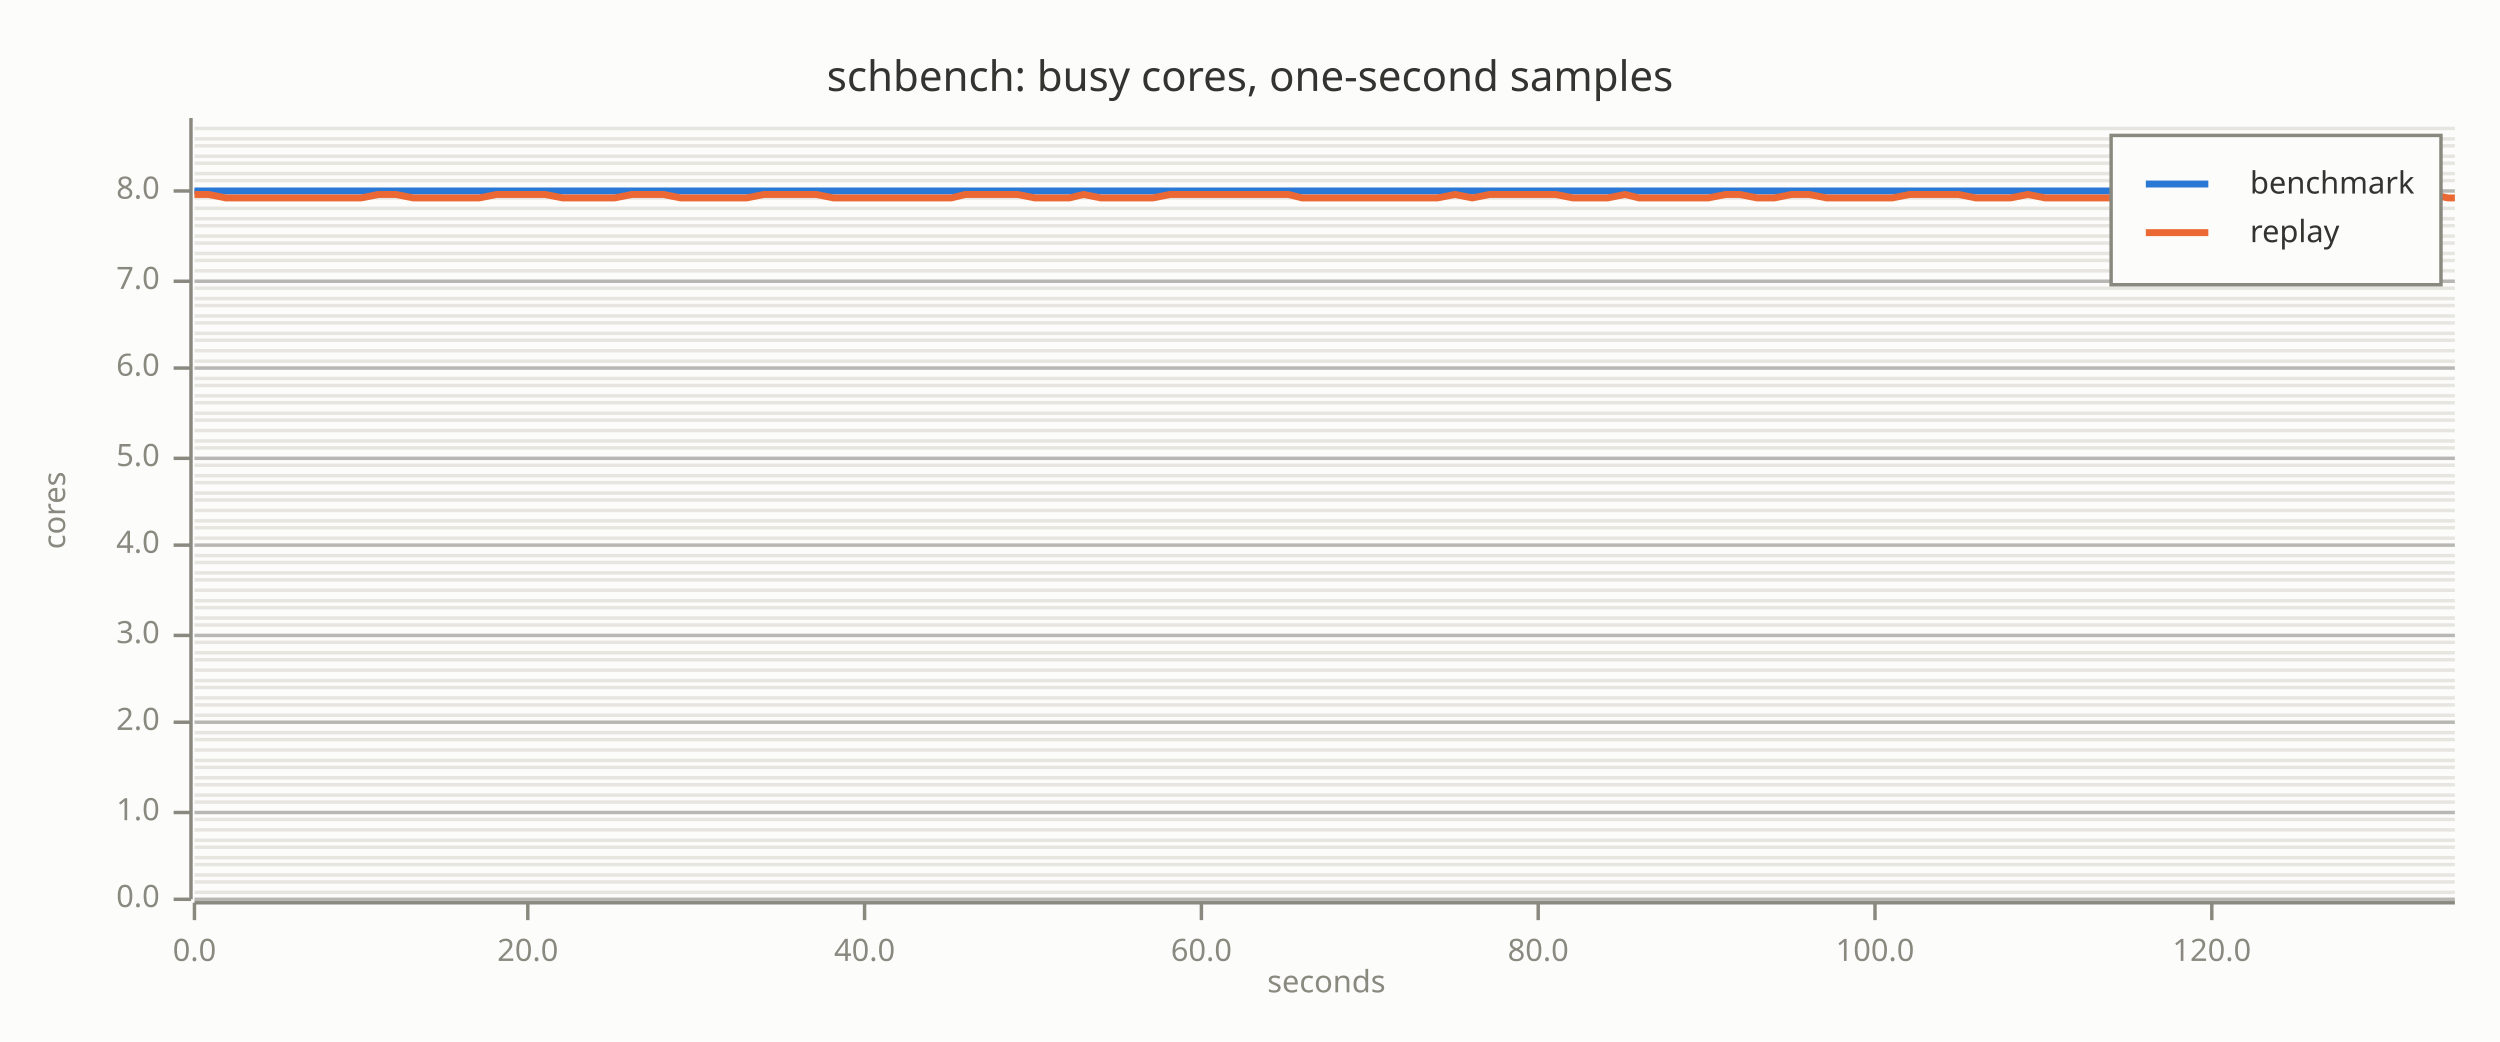
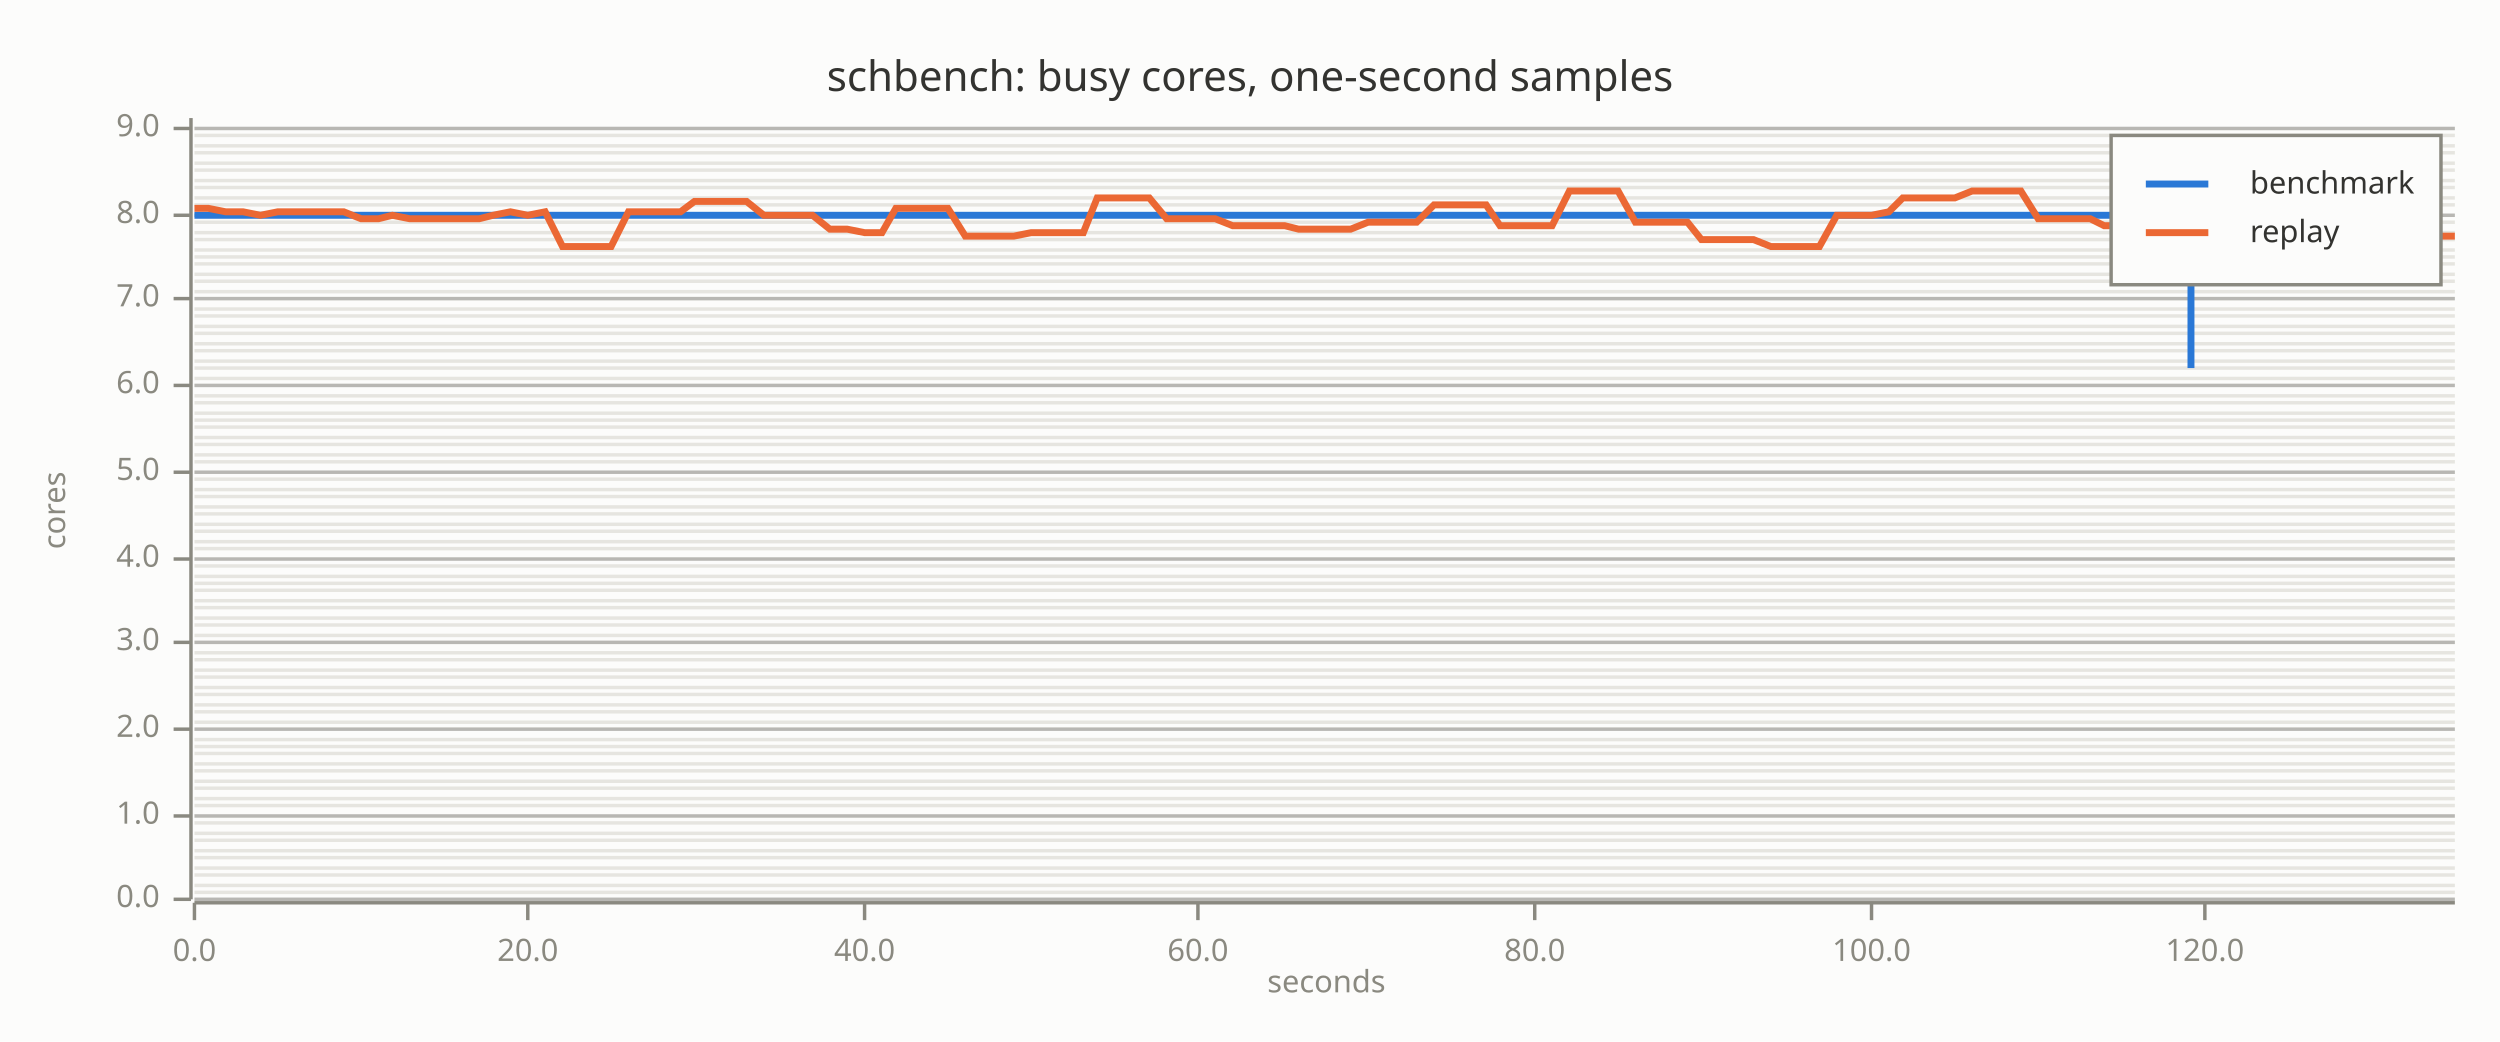
<svg xmlns="http://www.w3.org/2000/svg" width="720" height="300" viewBox="0 0 720 300">
  <rect x="0" y="0" width="720" height="300" opacity="1" fill="#FCFCFB" stroke="none" />
  <text x="360" y="17" dy="0.76em" text-anchor="middle" font-family="sans-serif" font-size="12.097" opacity="1" fill="#333330">
schbench: busy cores, one-second samples
</text>
  <line opacity="1" stroke="#E6E5E0" stroke-width="1" x1="56" y1="259" x2="707" y2="259" />
  <line opacity="1" stroke="#E6E5E0" stroke-width="1" x1="56" y1="257" x2="707" y2="257" />
-   <line opacity="1" stroke="#E6E5E0" stroke-width="1" x1="56" y1="254" x2="707" y2="254" />
+   <line opacity="1" stroke="#E6E5E0" stroke-width="1" x1="56" y1="255" x2="707" y2="255" />
  <line opacity="1" stroke="#E6E5E0" stroke-width="1" x1="56" y1="252" x2="707" y2="252" />
-   <line opacity="1" stroke="#E6E5E0" stroke-width="1" x1="56" y1="249" x2="707" y2="249" />
+   <line opacity="1" stroke="#E6E5E0" stroke-width="1" x1="56" y1="250" x2="707" y2="250" />
  <line opacity="1" stroke="#E6E5E0" stroke-width="1" x1="56" y1="247" x2="707" y2="247" />
-   <line opacity="1" stroke="#E6E5E0" stroke-width="1" x1="56" y1="244" x2="707" y2="244" />
+   <line opacity="1" stroke="#E6E5E0" stroke-width="1" x1="56" y1="245" x2="707" y2="245" />
  <line opacity="1" stroke="#E6E5E0" stroke-width="1" x1="56" y1="242" x2="707" y2="242" />
-   <line opacity="1" stroke="#E6E5E0" stroke-width="1" x1="56" y1="239" x2="707" y2="239" />
-   <line opacity="1" stroke="#E6E5E0" stroke-width="1" x1="56" y1="236" x2="707" y2="236" />
-   <line opacity="1" stroke="#E6E5E0" stroke-width="1" x1="56" y1="234" x2="707" y2="234" />
-   <line opacity="1" stroke="#E6E5E0" stroke-width="1" x1="56" y1="231" x2="707" y2="231" />
-   <line opacity="1" stroke="#E6E5E0" stroke-width="1" x1="56" y1="229" x2="707" y2="229" />
-   <line opacity="1" stroke="#E6E5E0" stroke-width="1" x1="56" y1="226" x2="707" y2="226" />
-   <line opacity="1" stroke="#E6E5E0" stroke-width="1" x1="56" y1="224" x2="707" y2="224" />
-   <line opacity="1" stroke="#E6E5E0" stroke-width="1" x1="56" y1="221" x2="707" y2="221" />
-   <line opacity="1" stroke="#E6E5E0" stroke-width="1" x1="56" y1="219" x2="707" y2="219" />
-   <line opacity="1" stroke="#E6E5E0" stroke-width="1" x1="56" y1="216" x2="707" y2="216" />
+   <line opacity="1" stroke="#E6E5E0" stroke-width="1" x1="56" y1="240" x2="707" y2="240" />
+   <line opacity="1" stroke="#E6E5E0" stroke-width="1" x1="56" y1="237" x2="707" y2="237" />
+   <line opacity="1" stroke="#E6E5E0" stroke-width="1" x1="56" y1="235" x2="707" y2="235" />
+   <line opacity="1" stroke="#E6E5E0" stroke-width="1" x1="56" y1="232" x2="707" y2="232" />
+   <line opacity="1" stroke="#E6E5E0" stroke-width="1" x1="56" y1="230" x2="707" y2="230" />
+   <line opacity="1" stroke="#E6E5E0" stroke-width="1" x1="56" y1="227" x2="707" y2="227" />
+   <line opacity="1" stroke="#E6E5E0" stroke-width="1" x1="56" y1="225" x2="707" y2="225" />
+   <line opacity="1" stroke="#E6E5E0" stroke-width="1" x1="56" y1="222" x2="707" y2="222" />
+   <line opacity="1" stroke="#E6E5E0" stroke-width="1" x1="56" y1="220" x2="707" y2="220" />
+   <line opacity="1" stroke="#E6E5E0" stroke-width="1" x1="56" y1="217" x2="707" y2="217" />
+   <line opacity="1" stroke="#E6E5E0" stroke-width="1" x1="56" y1="215" x2="707" y2="215" />
  <line opacity="1" stroke="#E6E5E0" stroke-width="1" x1="56" y1="213" x2="707" y2="213" />
-   <line opacity="1" stroke="#E6E5E0" stroke-width="1" x1="56" y1="211" x2="707" y2="211" />
+   <line opacity="1" stroke="#E6E5E0" stroke-width="1" x1="56" y1="210" x2="707" y2="210" />
  <line opacity="1" stroke="#E6E5E0" stroke-width="1" x1="56" y1="208" x2="707" y2="208" />
-   <line opacity="1" stroke="#E6E5E0" stroke-width="1" x1="56" y1="206" x2="707" y2="206" />
+   <line opacity="1" stroke="#E6E5E0" stroke-width="1" x1="56" y1="205" x2="707" y2="205" />
  <line opacity="1" stroke="#E6E5E0" stroke-width="1" x1="56" y1="203" x2="707" y2="203" />
-   <line opacity="1" stroke="#E6E5E0" stroke-width="1" x1="56" y1="201" x2="707" y2="201" />
+   <line opacity="1" stroke="#E6E5E0" stroke-width="1" x1="56" y1="200" x2="707" y2="200" />
  <line opacity="1" stroke="#E6E5E0" stroke-width="1" x1="56" y1="198" x2="707" y2="198" />
-   <line opacity="1" stroke="#E6E5E0" stroke-width="1" x1="56" y1="196" x2="707" y2="196" />
+   <line opacity="1" stroke="#E6E5E0" stroke-width="1" x1="56" y1="195" x2="707" y2="195" />
  <line opacity="1" stroke="#E6E5E0" stroke-width="1" x1="56" y1="193" x2="707" y2="193" />
  <line opacity="1" stroke="#E6E5E0" stroke-width="1" x1="56" y1="190" x2="707" y2="190" />
  <line opacity="1" stroke="#E6E5E0" stroke-width="1" x1="56" y1="188" x2="707" y2="188" />
  <line opacity="1" stroke="#E6E5E0" stroke-width="1" x1="56" y1="185" x2="707" y2="185" />
  <line opacity="1" stroke="#E6E5E0" stroke-width="1" x1="56" y1="183" x2="707" y2="183" />
  <line opacity="1" stroke="#E6E5E0" stroke-width="1" x1="56" y1="180" x2="707" y2="180" />
  <line opacity="1" stroke="#E6E5E0" stroke-width="1" x1="56" y1="178" x2="707" y2="178" />
  <line opacity="1" stroke="#E6E5E0" stroke-width="1" x1="56" y1="175" x2="707" y2="175" />
  <line opacity="1" stroke="#E6E5E0" stroke-width="1" x1="56" y1="173" x2="707" y2="173" />
  <line opacity="1" stroke="#E6E5E0" stroke-width="1" x1="56" y1="170" x2="707" y2="170" />
-   <line opacity="1" stroke="#E6E5E0" stroke-width="1" x1="56" y1="167" x2="707" y2="167" />
-   <line opacity="1" stroke="#E6E5E0" stroke-width="1" x1="56" y1="165" x2="707" y2="165" />
-   <line opacity="1" stroke="#E6E5E0" stroke-width="1" x1="56" y1="162" x2="707" y2="162" />
-   <line opacity="1" stroke="#E6E5E0" stroke-width="1" x1="56" y1="160" x2="707" y2="160" />
-   <line opacity="1" stroke="#E6E5E0" stroke-width="1" x1="56" y1="157" x2="707" y2="157" />
-   <line opacity="1" stroke="#E6E5E0" stroke-width="1" x1="56" y1="155" x2="707" y2="155" />
-   <line opacity="1" stroke="#E6E5E0" stroke-width="1" x1="56" y1="152" x2="707" y2="152" />
-   <line opacity="1" stroke="#E6E5E0" stroke-width="1" x1="56" y1="150" x2="707" y2="150" />
-   <line opacity="1" stroke="#E6E5E0" stroke-width="1" x1="56" y1="147" x2="707" y2="147" />
-   <line opacity="1" stroke="#E6E5E0" stroke-width="1" x1="56" y1="144" x2="707" y2="144" />
-   <line opacity="1" stroke="#E6E5E0" stroke-width="1" x1="56" y1="142" x2="707" y2="142" />
-   <line opacity="1" stroke="#E6E5E0" stroke-width="1" x1="56" y1="139" x2="707" y2="139" />
-   <line opacity="1" stroke="#E6E5E0" stroke-width="1" x1="56" y1="137" x2="707" y2="137" />
-   <line opacity="1" stroke="#E6E5E0" stroke-width="1" x1="56" y1="134" x2="707" y2="134" />
-   <line opacity="1" stroke="#E6E5E0" stroke-width="1" x1="56" y1="132" x2="707" y2="132" />
-   <line opacity="1" stroke="#E6E5E0" stroke-width="1" x1="56" y1="129" x2="707" y2="129" />
-   <line opacity="1" stroke="#E6E5E0" stroke-width="1" x1="56" y1="127" x2="707" y2="127" />
-   <line opacity="1" stroke="#E6E5E0" stroke-width="1" x1="56" y1="124" x2="707" y2="124" />
+   <line opacity="1" stroke="#E6E5E0" stroke-width="1" x1="56" y1="168" x2="707" y2="168" />
+   <line opacity="1" stroke="#E6E5E0" stroke-width="1" x1="56" y1="166" x2="707" y2="166" />
+   <line opacity="1" stroke="#E6E5E0" stroke-width="1" x1="56" y1="163" x2="707" y2="163" />
+   <line opacity="1" stroke="#E6E5E0" stroke-width="1" x1="56" y1="161" x2="707" y2="161" />
+   <line opacity="1" stroke="#E6E5E0" stroke-width="1" x1="56" y1="158" x2="707" y2="158" />
+   <line opacity="1" stroke="#E6E5E0" stroke-width="1" x1="56" y1="156" x2="707" y2="156" />
+   <line opacity="1" stroke="#E6E5E0" stroke-width="1" x1="56" y1="153" x2="707" y2="153" />
+   <line opacity="1" stroke="#E6E5E0" stroke-width="1" x1="56" y1="151" x2="707" y2="151" />
+   <line opacity="1" stroke="#E6E5E0" stroke-width="1" x1="56" y1="148" x2="707" y2="148" />
+   <line opacity="1" stroke="#E6E5E0" stroke-width="1" x1="56" y1="146" x2="707" y2="146" />
+   <line opacity="1" stroke="#E6E5E0" stroke-width="1" x1="56" y1="143" x2="707" y2="143" />
+   <line opacity="1" stroke="#E6E5E0" stroke-width="1" x1="56" y1="141" x2="707" y2="141" />
+   <line opacity="1" stroke="#E6E5E0" stroke-width="1" x1="56" y1="138" x2="707" y2="138" />
+   <line opacity="1" stroke="#E6E5E0" stroke-width="1" x1="56" y1="136" x2="707" y2="136" />
+   <line opacity="1" stroke="#E6E5E0" stroke-width="1" x1="56" y1="133" x2="707" y2="133" />
+   <line opacity="1" stroke="#E6E5E0" stroke-width="1" x1="56" y1="131" x2="707" y2="131" />
+   <line opacity="1" stroke="#E6E5E0" stroke-width="1" x1="56" y1="128" x2="707" y2="128" />
+   <line opacity="1" stroke="#E6E5E0" stroke-width="1" x1="56" y1="126" x2="707" y2="126" />
+   <line opacity="1" stroke="#E6E5E0" stroke-width="1" x1="56" y1="123" x2="707" y2="123" />
  <line opacity="1" stroke="#E6E5E0" stroke-width="1" x1="56" y1="121" x2="707" y2="121" />
  <line opacity="1" stroke="#E6E5E0" stroke-width="1" x1="56" y1="119" x2="707" y2="119" />
  <line opacity="1" stroke="#E6E5E0" stroke-width="1" x1="56" y1="116" x2="707" y2="116" />
  <line opacity="1" stroke="#E6E5E0" stroke-width="1" x1="56" y1="114" x2="707" y2="114" />
  <line opacity="1" stroke="#E6E5E0" stroke-width="1" x1="56" y1="111" x2="707" y2="111" />
  <line opacity="1" stroke="#E6E5E0" stroke-width="1" x1="56" y1="109" x2="707" y2="109" />
  <line opacity="1" stroke="#E6E5E0" stroke-width="1" x1="56" y1="106" x2="707" y2="106" />
  <line opacity="1" stroke="#E6E5E0" stroke-width="1" x1="56" y1="104" x2="707" y2="104" />
  <line opacity="1" stroke="#E6E5E0" stroke-width="1" x1="56" y1="101" x2="707" y2="101" />
-   <line opacity="1" stroke="#E6E5E0" stroke-width="1" x1="56" y1="98" x2="707" y2="98" />
+   <line opacity="1" stroke="#E6E5E0" stroke-width="1" x1="56" y1="99" x2="707" y2="99" />
  <line opacity="1" stroke="#E6E5E0" stroke-width="1" x1="56" y1="96" x2="707" y2="96" />
-   <line opacity="1" stroke="#E6E5E0" stroke-width="1" x1="56" y1="93" x2="707" y2="93" />
+   <line opacity="1" stroke="#E6E5E0" stroke-width="1" x1="56" y1="94" x2="707" y2="94" />
  <line opacity="1" stroke="#E6E5E0" stroke-width="1" x1="56" y1="91" x2="707" y2="91" />
-   <line opacity="1" stroke="#E6E5E0" stroke-width="1" x1="56" y1="88" x2="707" y2="88" />
+   <line opacity="1" stroke="#E6E5E0" stroke-width="1" x1="56" y1="89" x2="707" y2="89" />
  <line opacity="1" stroke="#E6E5E0" stroke-width="1" x1="56" y1="86" x2="707" y2="86" />
-   <line opacity="1" stroke="#E6E5E0" stroke-width="1" x1="56" y1="83" x2="707" y2="83" />
+   <line opacity="1" stroke="#E6E5E0" stroke-width="1" x1="56" y1="84" x2="707" y2="84" />
  <line opacity="1" stroke="#E6E5E0" stroke-width="1" x1="56" y1="81" x2="707" y2="81" />
-   <line opacity="1" stroke="#E6E5E0" stroke-width="1" x1="56" y1="78" x2="707" y2="78" />
-   <line opacity="1" stroke="#E6E5E0" stroke-width="1" x1="56" y1="75" x2="707" y2="75" />
-   <line opacity="1" stroke="#E6E5E0" stroke-width="1" x1="56" y1="73" x2="707" y2="73" />
-   <line opacity="1" stroke="#E6E5E0" stroke-width="1" x1="56" y1="70" x2="707" y2="70" />
-   <line opacity="1" stroke="#E6E5E0" stroke-width="1" x1="56" y1="68" x2="707" y2="68" />
-   <line opacity="1" stroke="#E6E5E0" stroke-width="1" x1="56" y1="65" x2="707" y2="65" />
-   <line opacity="1" stroke="#E6E5E0" stroke-width="1" x1="56" y1="63" x2="707" y2="63" />
-   <line opacity="1" stroke="#E6E5E0" stroke-width="1" x1="56" y1="60" x2="707" y2="60" />
+   <line opacity="1" stroke="#E6E5E0" stroke-width="1" x1="56" y1="79" x2="707" y2="79" />
+   <line opacity="1" stroke="#E6E5E0" stroke-width="1" x1="56" y1="76" x2="707" y2="76" />
+   <line opacity="1" stroke="#E6E5E0" stroke-width="1" x1="56" y1="74" x2="707" y2="74" />
+   <line opacity="1" stroke="#E6E5E0" stroke-width="1" x1="56" y1="72" x2="707" y2="72" />
+   <line opacity="1" stroke="#E6E5E0" stroke-width="1" x1="56" y1="69" x2="707" y2="69" />
+   <line opacity="1" stroke="#E6E5E0" stroke-width="1" x1="56" y1="67" x2="707" y2="67" />
+   <line opacity="1" stroke="#E6E5E0" stroke-width="1" x1="56" y1="64" x2="707" y2="64" />
+   <line opacity="1" stroke="#E6E5E0" stroke-width="1" x1="56" y1="62" x2="707" y2="62" />
+   <line opacity="1" stroke="#E6E5E0" stroke-width="1" x1="56" y1="59" x2="707" y2="59" />
  <line opacity="1" stroke="#E6E5E0" stroke-width="1" x1="56" y1="57" x2="707" y2="57" />
-   <line opacity="1" stroke="#E6E5E0" stroke-width="1" x1="56" y1="55" x2="707" y2="55" />
+   <line opacity="1" stroke="#E6E5E0" stroke-width="1" x1="56" y1="54" x2="707" y2="54" />
  <line opacity="1" stroke="#E6E5E0" stroke-width="1" x1="56" y1="52" x2="707" y2="52" />
-   <line opacity="1" stroke="#E6E5E0" stroke-width="1" x1="56" y1="50" x2="707" y2="50" />
+   <line opacity="1" stroke="#E6E5E0" stroke-width="1" x1="56" y1="49" x2="707" y2="49" />
  <line opacity="1" stroke="#E6E5E0" stroke-width="1" x1="56" y1="47" x2="707" y2="47" />
-   <line opacity="1" stroke="#E6E5E0" stroke-width="1" x1="56" y1="45" x2="707" y2="45" />
+   <line opacity="1" stroke="#E6E5E0" stroke-width="1" x1="56" y1="44" x2="707" y2="44" />
  <line opacity="1" stroke="#E6E5E0" stroke-width="1" x1="56" y1="42" x2="707" y2="42" />
-   <line opacity="1" stroke="#E6E5E0" stroke-width="1" x1="56" y1="40" x2="707" y2="40" />
+   <line opacity="1" stroke="#E6E5E0" stroke-width="1" x1="56" y1="39" x2="707" y2="39" />
  <line opacity="1" stroke="#E6E5E0" stroke-width="1" x1="56" y1="37" x2="707" y2="37" />
  <text x="12" y="147" dy="0.76em" text-anchor="middle" font-family="sans-serif" font-size="8.871" opacity="1" fill="#8A8980" transform="rotate(270, 12, 147)">
cores
</text>
  <text x="382" y="288" dy="-0.5ex" text-anchor="middle" font-family="sans-serif" font-size="8.871" opacity="1" fill="#8A8980">
seconds
</text>
  <line opacity="0.2" stroke="#000000" stroke-width="1" x1="56" y1="259" x2="707" y2="259" />
-   <line opacity="0.2" stroke="#000000" stroke-width="1" x1="56" y1="234" x2="707" y2="234" />
-   <line opacity="0.2" stroke="#000000" stroke-width="1" x1="56" y1="208" x2="707" y2="208" />
-   <line opacity="0.2" stroke="#000000" stroke-width="1" x1="56" y1="183" x2="707" y2="183" />
-   <line opacity="0.2" stroke="#000000" stroke-width="1" x1="56" y1="157" x2="707" y2="157" />
-   <line opacity="0.2" stroke="#000000" stroke-width="1" x1="56" y1="132" x2="707" y2="132" />
-   <line opacity="0.2" stroke="#000000" stroke-width="1" x1="56" y1="106" x2="707" y2="106" />
-   <line opacity="0.2" stroke="#000000" stroke-width="1" x1="56" y1="81" x2="707" y2="81" />
-   <line opacity="0.2" stroke="#000000" stroke-width="1" x1="56" y1="55" x2="707" y2="55" />
+   <line opacity="0.2" stroke="#000000" stroke-width="1" x1="56" y1="235" x2="707" y2="235" />
+   <line opacity="0.2" stroke="#000000" stroke-width="1" x1="56" y1="210" x2="707" y2="210" />
+   <line opacity="0.2" stroke="#000000" stroke-width="1" x1="56" y1="185" x2="707" y2="185" />
+   <line opacity="0.2" stroke="#000000" stroke-width="1" x1="56" y1="161" x2="707" y2="161" />
+   <line opacity="0.2" stroke="#000000" stroke-width="1" x1="56" y1="136" x2="707" y2="136" />
+   <line opacity="0.2" stroke="#000000" stroke-width="1" x1="56" y1="111" x2="707" y2="111" />
+   <line opacity="0.2" stroke="#000000" stroke-width="1" x1="56" y1="86" x2="707" y2="86" />
+   <line opacity="0.2" stroke="#000000" stroke-width="1" x1="56" y1="62" x2="707" y2="62" />
+   <line opacity="0.2" stroke="#000000" stroke-width="1" x1="56" y1="37" x2="707" y2="37" />
  <polyline fill="none" opacity="1" stroke="#8A8980" stroke-width="1" points="55,34 55,259 " />
  <text x="46" y="259" dy="0.5ex" text-anchor="end" font-family="sans-serif" font-size="8.871" opacity="1" fill="#8A8980">
0.0
</text>
  <polyline fill="none" opacity="1" stroke="#8A8980" stroke-width="1" points="50,259 55,259 " />
-   <text x="46" y="234" dy="0.5ex" text-anchor="end" font-family="sans-serif" font-size="8.871" opacity="1" fill="#8A8980">
+   <text x="46" y="235" dy="0.5ex" text-anchor="end" font-family="sans-serif" font-size="8.871" opacity="1" fill="#8A8980">
1.0
</text>
-   <polyline fill="none" opacity="1" stroke="#8A8980" stroke-width="1" points="50,234 55,234 " />
-   <text x="46" y="208" dy="0.5ex" text-anchor="end" font-family="sans-serif" font-size="8.871" opacity="1" fill="#8A8980">
+   <polyline fill="none" opacity="1" stroke="#8A8980" stroke-width="1" points="50,235 55,235 " />
+   <text x="46" y="210" dy="0.5ex" text-anchor="end" font-family="sans-serif" font-size="8.871" opacity="1" fill="#8A8980">
2.0
</text>
-   <polyline fill="none" opacity="1" stroke="#8A8980" stroke-width="1" points="50,208 55,208 " />
-   <text x="46" y="183" dy="0.5ex" text-anchor="end" font-family="sans-serif" font-size="8.871" opacity="1" fill="#8A8980">
+   <polyline fill="none" opacity="1" stroke="#8A8980" stroke-width="1" points="50,210 55,210 " />
+   <text x="46" y="185" dy="0.5ex" text-anchor="end" font-family="sans-serif" font-size="8.871" opacity="1" fill="#8A8980">
3.0
</text>
-   <polyline fill="none" opacity="1" stroke="#8A8980" stroke-width="1" points="50,183 55,183 " />
-   <text x="46" y="157" dy="0.5ex" text-anchor="end" font-family="sans-serif" font-size="8.871" opacity="1" fill="#8A8980">
+   <polyline fill="none" opacity="1" stroke="#8A8980" stroke-width="1" points="50,185 55,185 " />
+   <text x="46" y="161" dy="0.5ex" text-anchor="end" font-family="sans-serif" font-size="8.871" opacity="1" fill="#8A8980">
4.0
</text>
-   <polyline fill="none" opacity="1" stroke="#8A8980" stroke-width="1" points="50,157 55,157 " />
-   <text x="46" y="132" dy="0.5ex" text-anchor="end" font-family="sans-serif" font-size="8.871" opacity="1" fill="#8A8980">
+   <polyline fill="none" opacity="1" stroke="#8A8980" stroke-width="1" points="50,161 55,161 " />
+   <text x="46" y="136" dy="0.5ex" text-anchor="end" font-family="sans-serif" font-size="8.871" opacity="1" fill="#8A8980">
5.0
</text>
-   <polyline fill="none" opacity="1" stroke="#8A8980" stroke-width="1" points="50,132 55,132 " />
-   <text x="46" y="106" dy="0.5ex" text-anchor="end" font-family="sans-serif" font-size="8.871" opacity="1" fill="#8A8980">
+   <polyline fill="none" opacity="1" stroke="#8A8980" stroke-width="1" points="50,136 55,136 " />
+   <text x="46" y="111" dy="0.5ex" text-anchor="end" font-family="sans-serif" font-size="8.871" opacity="1" fill="#8A8980">
6.0
</text>
-   <polyline fill="none" opacity="1" stroke="#8A8980" stroke-width="1" points="50,106 55,106 " />
-   <text x="46" y="81" dy="0.5ex" text-anchor="end" font-family="sans-serif" font-size="8.871" opacity="1" fill="#8A8980">
+   <polyline fill="none" opacity="1" stroke="#8A8980" stroke-width="1" points="50,111 55,111 " />
+   <text x="46" y="86" dy="0.5ex" text-anchor="end" font-family="sans-serif" font-size="8.871" opacity="1" fill="#8A8980">
7.0
</text>
-   <polyline fill="none" opacity="1" stroke="#8A8980" stroke-width="1" points="50,81 55,81 " />
-   <text x="46" y="55" dy="0.5ex" text-anchor="end" font-family="sans-serif" font-size="8.871" opacity="1" fill="#8A8980">
+   <polyline fill="none" opacity="1" stroke="#8A8980" stroke-width="1" points="50,86 55,86 " />
+   <text x="46" y="62" dy="0.5ex" text-anchor="end" font-family="sans-serif" font-size="8.871" opacity="1" fill="#8A8980">
8.0
</text>
-   <polyline fill="none" opacity="1" stroke="#8A8980" stroke-width="1" points="50,55 55,55 " />
+   <polyline fill="none" opacity="1" stroke="#8A8980" stroke-width="1" points="50,62 55,62 " />
+   <text x="46" y="37" dy="0.5ex" text-anchor="end" font-family="sans-serif" font-size="8.871" opacity="1" fill="#8A8980">
+ 9.0
+ </text>
+   <polyline fill="none" opacity="1" stroke="#8A8980" stroke-width="1" points="50,37 55,37 " />
  <polyline fill="none" opacity="1" stroke="#8A8980" stroke-width="1" points="56,260 707,260 " />
  <text x="56" y="270" dy="0.76em" text-anchor="middle" font-family="sans-serif" font-size="8.871" opacity="1" fill="#8A8980">
0.0
</text>
  <polyline fill="none" opacity="1" stroke="#8A8980" stroke-width="1" points="56,260 56,265 " />
  <text x="152" y="270" dy="0.76em" text-anchor="middle" font-family="sans-serif" font-size="8.871" opacity="1" fill="#8A8980">
20.0
</text>
  <polyline fill="none" opacity="1" stroke="#8A8980" stroke-width="1" points="152,260 152,265 " />
  <text x="249" y="270" dy="0.76em" text-anchor="middle" font-family="sans-serif" font-size="8.871" opacity="1" fill="#8A8980">
40.0
</text>
  <polyline fill="none" opacity="1" stroke="#8A8980" stroke-width="1" points="249,260 249,265 " />
-   <text x="346" y="270" dy="0.76em" text-anchor="middle" font-family="sans-serif" font-size="8.871" opacity="1" fill="#8A8980">
+   <text x="345" y="270" dy="0.76em" text-anchor="middle" font-family="sans-serif" font-size="8.871" opacity="1" fill="#8A8980">
60.0
</text>
-   <polyline fill="none" opacity="1" stroke="#8A8980" stroke-width="1" points="346,260 346,265 " />
-   <text x="443" y="270" dy="0.76em" text-anchor="middle" font-family="sans-serif" font-size="8.871" opacity="1" fill="#8A8980">
+   <polyline fill="none" opacity="1" stroke="#8A8980" stroke-width="1" points="345,260 345,265 " />
+   <text x="442" y="270" dy="0.76em" text-anchor="middle" font-family="sans-serif" font-size="8.871" opacity="1" fill="#8A8980">
80.0
</text>
-   <polyline fill="none" opacity="1" stroke="#8A8980" stroke-width="1" points="443,260 443,265 " />
-   <text x="540" y="270" dy="0.76em" text-anchor="middle" font-family="sans-serif" font-size="8.871" opacity="1" fill="#8A8980">
+   <polyline fill="none" opacity="1" stroke="#8A8980" stroke-width="1" points="442,260 442,265 " />
+   <text x="539" y="270" dy="0.76em" text-anchor="middle" font-family="sans-serif" font-size="8.871" opacity="1" fill="#8A8980">
100.0
</text>
-   <polyline fill="none" opacity="1" stroke="#8A8980" stroke-width="1" points="540,260 540,265 " />
-   <text x="637" y="270" dy="0.76em" text-anchor="middle" font-family="sans-serif" font-size="8.871" opacity="1" fill="#8A8980">
+   <polyline fill="none" opacity="1" stroke="#8A8980" stroke-width="1" points="539,260 539,265 " />
+   <text x="635" y="270" dy="0.76em" text-anchor="middle" font-family="sans-serif" font-size="8.871" opacity="1" fill="#8A8980">
120.0
</text>
-   <polyline fill="none" opacity="1" stroke="#8A8980" stroke-width="1" points="637,260 637,265 " />
-   <polyline fill="none" opacity="1" stroke="#2A78D6" stroke-width="2" points="56,55 60,55 65,55 70,55 75,55 80,55 85,55 89,55 94,55 99,55 104,55 109,55 114,55 119,55 123,55 128,55 133,55 138,55 143,55 148,55 152,55 157,55 162,55 167,55 172,55 177,55 182,55 186,55 191,55 196,55 201,55 206,55 211,55 215,55 220,55 225,55 230,55 235,55 240,55 245,55 249,55 254,55 259,55 264,55 269,55 274,55 278,55 283,55 288,55 293,55 298,55 303,55 308,55 312,55 317,55 322,55 327,55 332,55 337,55 342,55 346,55 351,55 356,55 361,55 366,55 371,55 375,55 380,55 385,55 390,55 395,55 400,55 405,55 409,55 414,55 419,55 424,55 429,55 434,55 438,55 443,55 448,55 453,55 458,55 463,55 468,55 472,55 477,55 482,55 487,55 492,55 497,55 501,55 506,55 511,55 516,55 521,55 526,55 531,55 535,55 540,55 545,55 550,55 555,55 560,55 564,55 569,55 574,55 579,55 584,55 589,55 594,55 598,55 603,55 608,55 613,55 618,55 623,55 628,55 632,55 636,55 " />
-   <polyline fill="none" opacity="1" stroke="#EB6834" stroke-width="2" points="56,56 60,56 65,57 70,57 75,57 80,57 85,57 89,57 94,57 99,57 104,57 109,56 114,56 119,57 123,57 128,57 133,57 138,57 143,56 148,56 152,56 157,56 162,57 167,57 172,57 177,57 182,56 186,56 191,56 196,57 201,57 206,57 211,57 215,57 220,56 225,56 230,56 235,56 240,57 245,57 249,57 254,57 259,57 264,57 269,57 274,57 278,56 283,56 288,56 293,56 298,57 303,57 308,57 312,56 317,57 322,57 327,57 332,57 337,56 342,56 346,56 351,56 356,56 361,56 366,56 371,56 375,57 380,57 385,57 390,57 395,57 400,57 405,57 409,57 414,57 419,56 424,57 429,56 434,56 438,56 443,56 448,56 453,57 458,57 463,57 468,56 472,57 477,57 482,57 487,57 492,57 497,56 501,56 506,57 511,57 516,56 521,56 526,57 531,57 535,57 540,57 545,57 550,56 555,56 560,56 564,56 569,57 574,57 579,57 584,56 589,57 594,57 598,57 603,57 608,57 613,57 618,57 623,56 628,57 632,57 637,57 642,57 647,56 652,56 657,56 661,56 666,57 671,57 676,57 681,57 686,56 691,56 695,56 700,56 705,57 707,57 " />
+   <polyline fill="none" opacity="1" stroke="#8A8980" stroke-width="1" points="635,260 635,265 " />
+   <polyline fill="none" opacity="1" stroke="#2A78D6" stroke-width="2" points="56,62 60,62 65,62 70,62 75,62 80,62 85,62 89,62 94,62 99,62 104,62 109,62 113,62 118,62 123,62 128,62 133,62 138,62 142,62 147,62 152,62 157,62 162,62 167,62 171,62 176,62 181,62 186,62 191,62 196,62 200,62 205,62 210,62 215,62 220,62 225,62 229,62 234,62 239,62 244,62 249,62 254,62 258,62 263,62 268,62 273,62 278,62 283,62 287,62 292,62 297,62 302,62 307,62 312,62 316,62 321,62 326,62 331,62 336,62 341,62 345,62 350,62 355,62 360,62 365,62 370,62 374,62 379,62 384,62 389,62 394,62 399,62 403,62 408,62 413,62 418,62 423,62 428,62 432,62 437,62 442,62 447,62 452,62 457,62 461,62 466,62 471,62 476,62 481,62 486,62 490,62 495,62 500,62 505,62 510,62 515,62 519,62 524,62 529,62 534,62 539,62 544,62 548,62 553,62 558,62 563,62 568,62 573,62 577,62 582,62 587,62 592,62 597,62 602,62 606,62 611,62 616,62 621,62 626,62 631,62 631,106 " />
+   <polyline fill="none" opacity="1" stroke="#EB6834" stroke-width="2" points="56,60 60,60 65,61 70,61 75,62 80,61 85,61 89,61 94,61 99,61 104,63 109,63 113,62 118,63 123,63 128,63 133,63 138,63 142,62 147,61 152,62 157,61 162,71 167,71 171,71 176,71 181,61 186,61 191,61 196,61 200,58 205,58 210,58 215,58 220,62 225,62 229,62 234,62 239,66 244,66 249,67 254,67 258,60 263,60 268,60 273,60 278,68 283,68 287,68 292,68 297,67 302,67 307,67 312,67 316,57 321,57 326,57 331,57 336,63 341,63 345,63 350,63 355,65 360,65 365,65 370,65 374,66 379,66 384,66 389,66 394,64 399,64 403,64 408,64 413,59 418,59 423,59 428,59 432,65 437,65 442,65 447,65 452,55 457,55 461,55 466,55 471,64 476,64 481,64 486,64 490,69 495,69 500,69 505,69 510,71 515,71 519,71 524,71 529,62 534,62 539,62 544,61 548,57 553,57 558,57 563,57 568,55 573,55 577,55 582,55 587,63 592,63 597,63 602,63 606,65 611,65 616,65 621,65 626,62 631,62 635,62 640,62 645,58 650,59 655,59 660,58 664,64 669,64 674,64 679,64 684,65 689,65 693,65 698,65 703,68 707,68 " />
  <rect x="608" y="39" width="95" height="43" opacity="1" fill="#FCFCFB" stroke="none" />
  <rect x="608" y="39" width="95" height="43" opacity="1" fill="none" stroke="#8A8980" />
  <text x="648" y="49" dy="0.76em" text-anchor="start" font-family="sans-serif" font-size="8.871" opacity="1" fill="#333330">
benchmark
</text>
  <text x="648" y="63" dy="0.76em" text-anchor="start" font-family="sans-serif" font-size="8.871" opacity="1" fill="#333330">
replay
</text>
  <polyline fill="none" opacity="1" stroke="#2A78D6" stroke-width="2" points="618,53 636,53 " />
  <polyline fill="none" opacity="1" stroke="#EB6834" stroke-width="2" points="618,67 636,67 " />
</svg>
